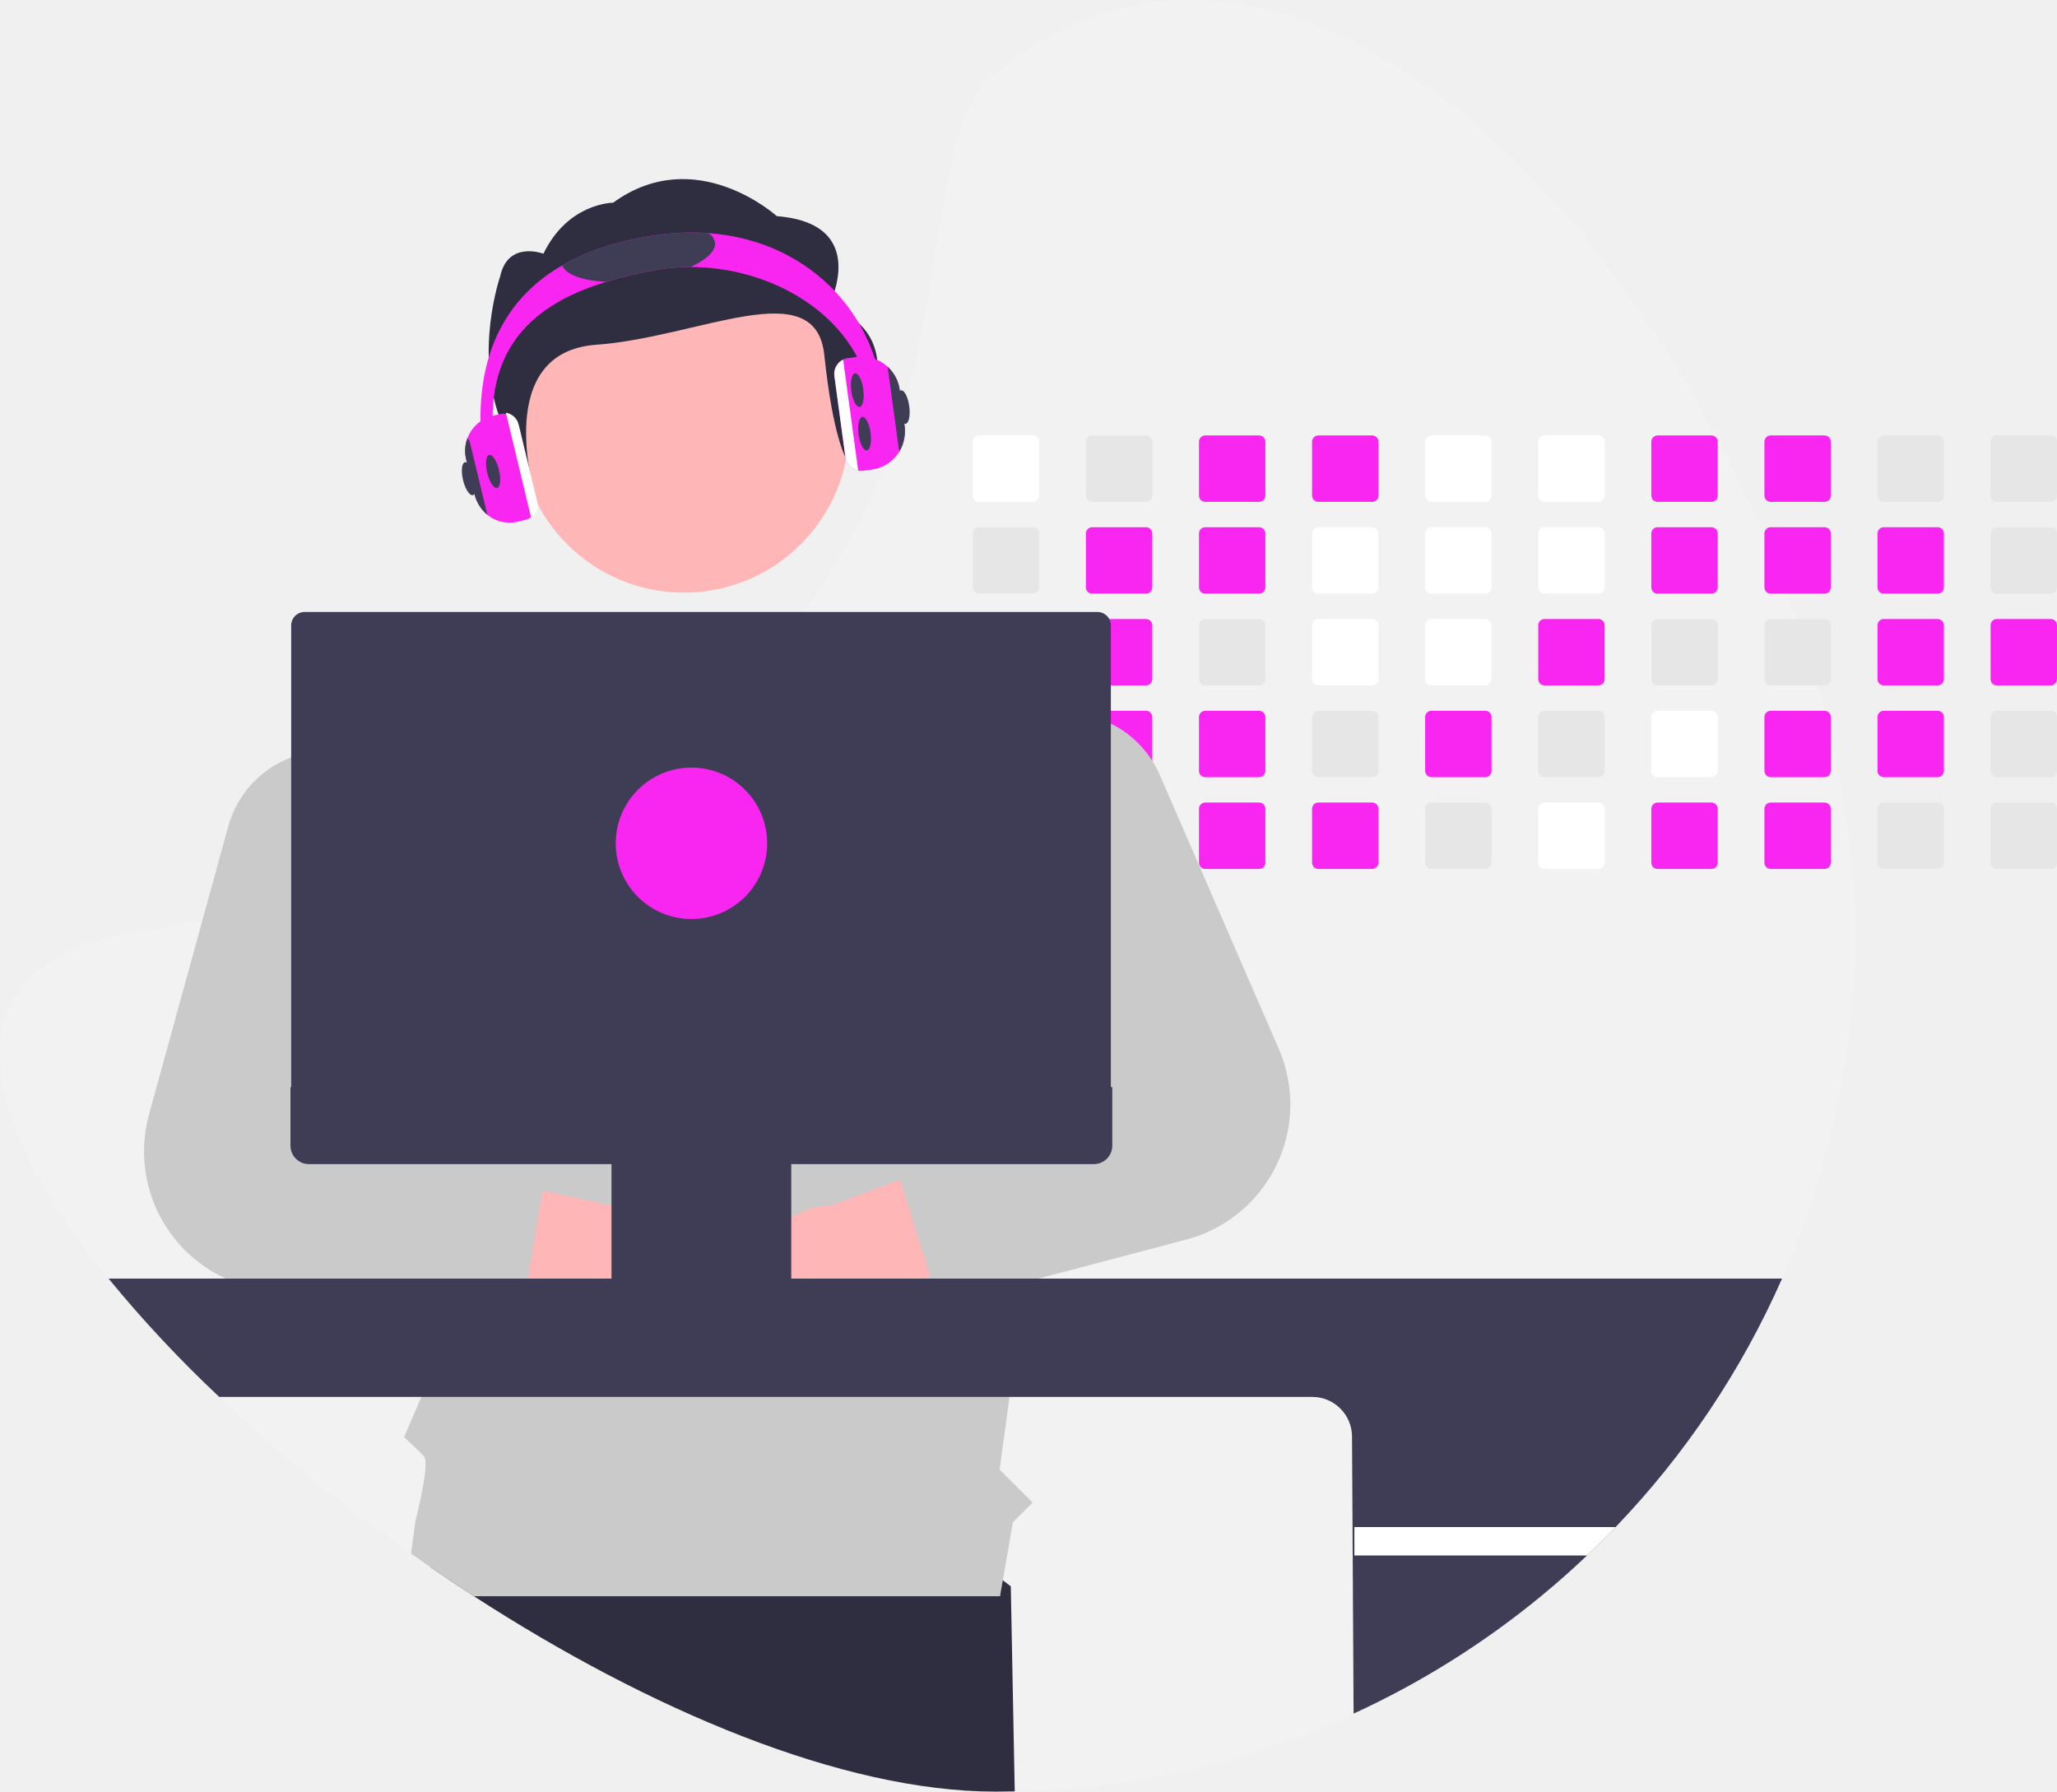
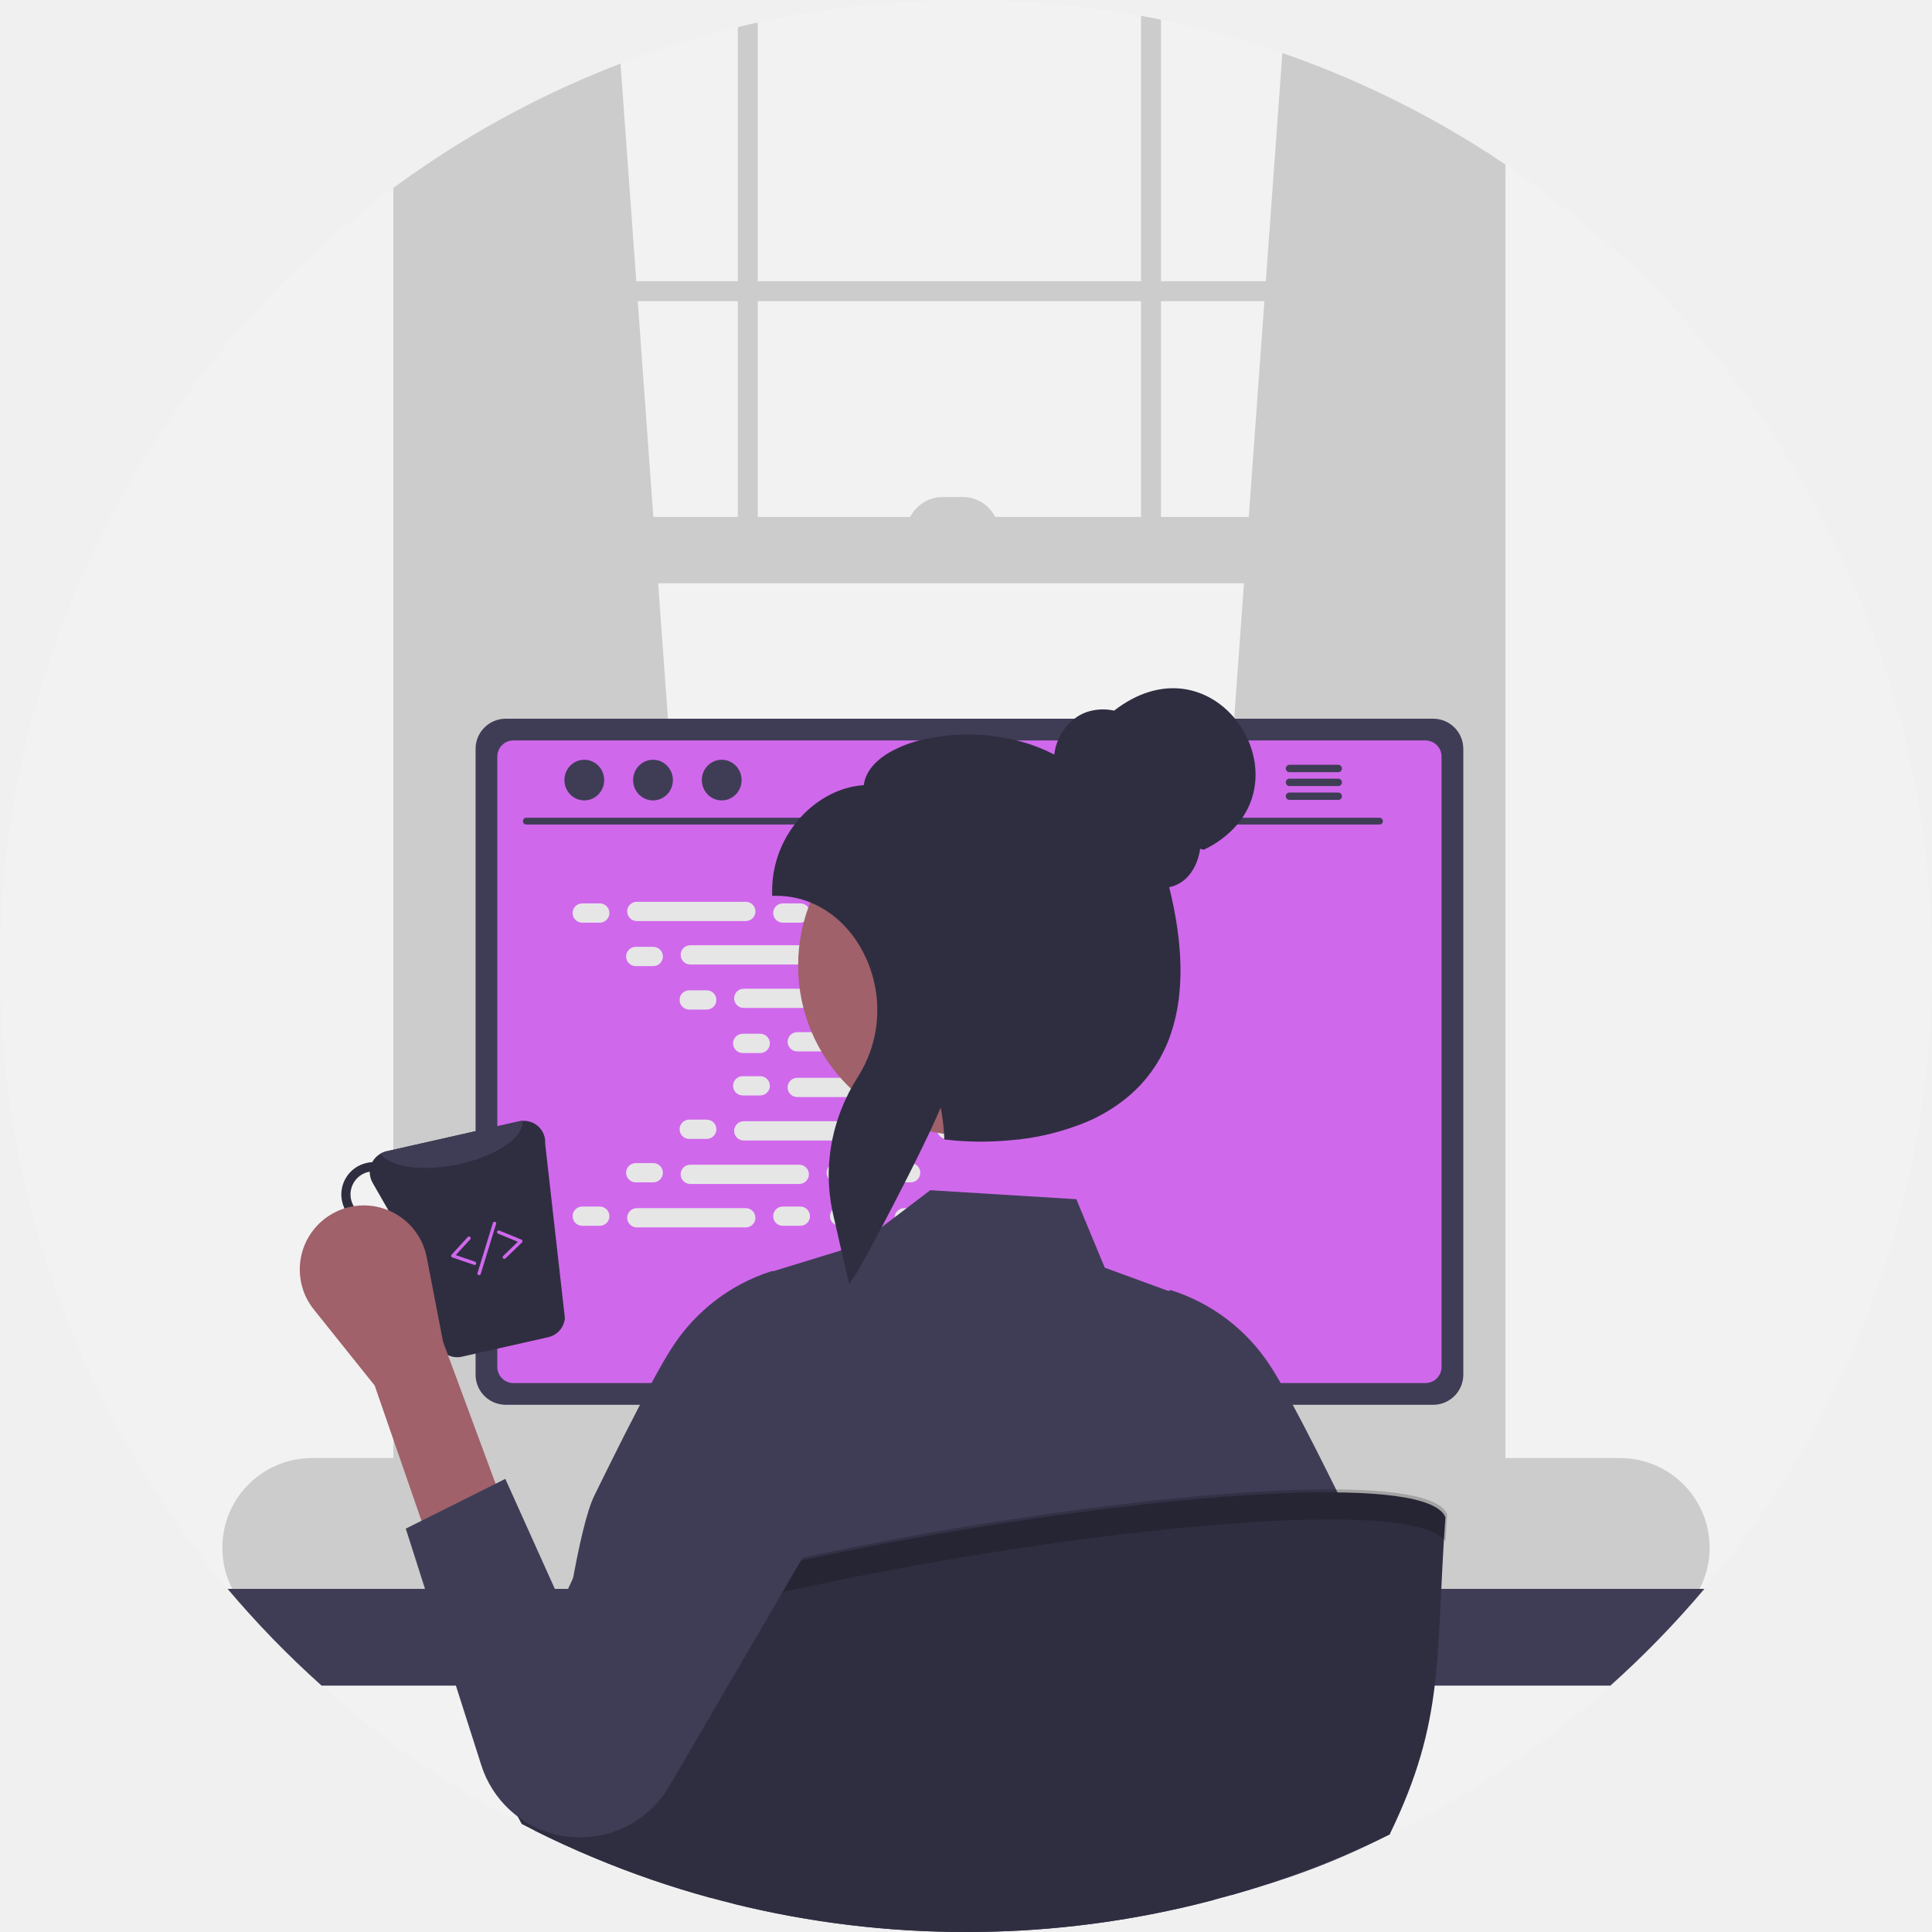
- <svg xmlns="http://www.w3.org/2000/svg" data-name="Layer 1" width="850.538" height="740.83" viewBox="0 0 850.538 740.83">
-   <path d="M941.609,465.125a354.21,354.21,0,0,1-98.85,245.9q-5.745,6.015-11.8,11.74-9.225,8.775-19.07,16.87a353.934,353.934,0,0,1-217.58,80.69q-3.975.09-7.98.09c-63.43,0-143.21-33.88-215.61-80.78q-8.985-5.82-17.81-11.91-4.125-2.82-8.21-5.72a730.43,730.43,0,0,1-79.32-64.8,514.116,514.116,0,0,1-45.75-48.92c-55.63-68.62-67.9-130.45,11.41-143.16q14.085-2.25,27.34-4.81,19.2-3.69,36.75-7.97,23.64-5.745,44.42-12.46,6.99-2.25,13.66-4.59c65.74-23.09,109.74-53.2,139.69-85.87q7.62-8.295,14.05-16.79a236.055,236.055,0,0,0,17.83-27.12,254.898,254.898,0,0,0,18.41-41.05l.27-.78c23.83-68.74,16.58-132.5,42.87-153.84,112.38-91.23,252.29,38.69,317.96,191.9q4.965,11.58,9.34,23.3,1.965,5.235,3.79,10.49,4.8,13.695,8.71,27.46,1.5,5.25,2.86,10.49c.97,3.77,1.9,7.53,2.76,11.29C938.139,412.305,941.609,439.455,941.609,465.125Z" transform="translate(-174.731 -79.58524)" fill="#f2f2f2" />
-   <path d="M594.309,820.325q-3.975.09-7.98.09c-63.43,0-143.21-33.88-215.61-80.78q-8.985-5.82-17.81-11.91l5.16-31.4,156.21-20.74,78.4,59.95Z" transform="translate(-174.731 -79.58524)" fill="#2f2e41" />
-   <path d="M601.829,259.635h-22.26a2.601,2.601,0,0,0-2.6,2.6v22.27a2.593,2.593,0,0,0,2.6,2.59h22.26a2.599,2.599,0,0,0,2.6-2.59v-22.27A2.608,2.608,0,0,0,601.829,259.635Z" transform="translate(-174.731 -79.58524)" fill="#fff" />
-   <path d="M601.829,297.585h-22.26a2.601,2.601,0,0,0-2.6,2.6v22.27a2.593,2.593,0,0,0,2.6,2.59h22.26a2.599,2.599,0,0,0,2.6-2.59v-22.27A2.608,2.608,0,0,0,601.829,297.585Z" transform="translate(-174.731 -79.58524)" fill="#e6e6e6" />
-   <path d="M601.829,335.535h-22.26a2.601,2.601,0,0,0-2.6,2.6v22.26a2.595,2.595,0,0,0,2.6,2.6h22.26a2.601,2.601,0,0,0,2.6-2.6v-22.26A2.608,2.608,0,0,0,601.829,335.535Z" transform="translate(-174.731 -79.58524)" fill="#e6e6e6" />
-   <path d="M604.389,375.625a2.617,2.617,0,0,0-2.56-2.14h-22.26a2.601,2.601,0,0,0-2.6,2.6v22.26a2.595,2.595,0,0,0,2.6,2.6h22.26a2.601,2.601,0,0,0,2.6-2.6v-22.26A2.313,2.313,0,0,0,604.389,375.625Z" transform="translate(-174.731 -79.58524)" fill="#e6e6e6" />
-   <path d="M602.839,411.635a2.634,2.634,0,0,0-1.01-.2h-22.26a2.595,2.595,0,0,0-2.6,2.6v22.26a2.588,2.588,0,0,0,2.6,2.6h22.26a2.601,2.601,0,0,0,2.6-2.6v-22.26A2.616,2.616,0,0,0,602.839,411.635Z" transform="translate(-174.731 -79.58524)" fill="#e6e6e6" />
-   <path d="M648.589,259.635h-22.26a2.601,2.601,0,0,0-2.6,2.6v22.27a2.593,2.593,0,0,0,2.6,2.59h22.26a2.599,2.599,0,0,0,2.6-2.59v-22.27A2.608,2.608,0,0,0,648.589,259.635Z" transform="translate(-174.731 -79.58524)" fill="#e6e6e6" />
-   <path d="M648.589,297.585h-22.26a2.601,2.601,0,0,0-2.6,2.6v22.27a2.593,2.593,0,0,0,2.6,2.59h22.26a2.599,2.599,0,0,0,2.6-2.59v-22.27A2.608,2.608,0,0,0,648.589,297.585Z" transform="translate(-174.731 -79.58524)" fill="#f926f1" />
-   <path d="M648.589,335.535h-22.26a2.601,2.601,0,0,0-2.6,2.6v22.26a2.595,2.595,0,0,0,2.6,2.6h22.26a2.601,2.601,0,0,0,2.6-2.6v-22.26A2.608,2.608,0,0,0,648.589,335.535Z" transform="translate(-174.731 -79.58524)" fill="#f926f1" />
-   <path d="M648.589,373.485h-22.26a2.593,2.593,0,0,0-2.46,1.78,2.478,2.478,0,0,0-.14.82v22.26a2.595,2.595,0,0,0,2.6,2.6h22.26a2.601,2.601,0,0,0,2.6-2.6v-22.26A2.608,2.608,0,0,0,648.589,373.485Z" transform="translate(-174.731 -79.58524)" fill="#f926f1" />
-   <path d="M648.589,411.435h-22.26a2.595,2.595,0,0,0-2.6,2.6v22.26a2.595,2.595,0,0,0,2.6,2.6h22.26a2.601,2.601,0,0,0,2.6-2.6v-22.26A2.601,2.601,0,0,0,648.589,411.435Z" transform="translate(-174.731 -79.58524)" fill="#e6e6e6" />
-   <path d="M695.349,259.635h-22.26a2.601,2.601,0,0,0-2.6,2.6v22.27a2.593,2.593,0,0,0,2.6,2.59h22.26a2.599,2.599,0,0,0,2.6-2.59v-22.27A2.608,2.608,0,0,0,695.349,259.635Z" transform="translate(-174.731 -79.58524)" fill="#f926f1" />
-   <path d="M695.349,297.585h-22.26a2.601,2.601,0,0,0-2.6,2.6v22.27a2.593,2.593,0,0,0,2.6,2.59h22.26a2.599,2.599,0,0,0,2.6-2.59v-22.27A2.608,2.608,0,0,0,695.349,297.585Z" transform="translate(-174.731 -79.58524)" fill="#f926f1" />
-   <path d="M695.349,335.535h-22.26a2.601,2.601,0,0,0-2.6,2.6v22.26a2.595,2.595,0,0,0,2.6,2.6h22.26a2.601,2.601,0,0,0,2.6-2.6v-22.26A2.608,2.608,0,0,0,695.349,335.535Z" transform="translate(-174.731 -79.58524)" fill="#e6e6e6" />
-   <path d="M695.349,373.485h-22.26a2.601,2.601,0,0,0-2.6,2.6v22.26a2.595,2.595,0,0,0,2.6,2.6h22.26a2.601,2.601,0,0,0,2.6-2.6v-22.26A2.608,2.608,0,0,0,695.349,373.485Z" transform="translate(-174.731 -79.58524)" fill="#f926f1" />
-   <path d="M695.349,411.435h-22.26a2.595,2.595,0,0,0-2.6,2.6v22.26a2.595,2.595,0,0,0,2.6,2.6h22.26a2.601,2.601,0,0,0,2.6-2.6v-22.26A2.601,2.601,0,0,0,695.349,411.435Z" transform="translate(-174.731 -79.58524)" fill="#f926f1" />
-   <path d="M742.109,259.635h-22.26a2.601,2.601,0,0,0-2.6,2.6v22.27a2.593,2.593,0,0,0,2.6,2.59h22.26a2.599,2.599,0,0,0,2.6-2.59v-22.27A2.608,2.608,0,0,0,742.109,259.635Z" transform="translate(-174.731 -79.58524)" fill="#f926f1" />
-   <path d="M742.109,297.585h-22.26a2.601,2.601,0,0,0-2.6,2.6v22.27a2.593,2.593,0,0,0,2.6,2.59h22.26a2.599,2.599,0,0,0,2.6-2.59v-22.27A2.608,2.608,0,0,0,742.109,297.585Z" transform="translate(-174.731 -79.58524)" fill="#fff" />
-   <path d="M742.109,335.535h-22.26a2.601,2.601,0,0,0-2.6,2.6v22.26a2.595,2.595,0,0,0,2.6,2.6h22.26a2.601,2.601,0,0,0,2.6-2.6v-22.26A2.608,2.608,0,0,0,742.109,335.535Z" transform="translate(-174.731 -79.58524)" fill="#fff" />
-   <path d="M742.109,373.485h-22.26a2.601,2.601,0,0,0-2.6,2.6v22.26a2.595,2.595,0,0,0,2.6,2.6h22.26a2.601,2.601,0,0,0,2.6-2.6v-22.26A2.608,2.608,0,0,0,742.109,373.485Z" transform="translate(-174.731 -79.58524)" fill="#e6e6e6" />
-   <path d="M742.109,411.435h-22.26a2.595,2.595,0,0,0-2.6,2.6v22.26a2.595,2.595,0,0,0,2.6,2.6h22.26a2.601,2.601,0,0,0,2.6-2.6v-22.26A2.601,2.601,0,0,0,742.109,411.435Z" transform="translate(-174.731 -79.58524)" fill="#f926f1" />
-   <path d="M788.869,259.635h-22.27a2.599,2.599,0,0,0-2.59,2.6v22.27a2.591,2.591,0,0,0,2.59,2.59h22.27a2.599,2.599,0,0,0,2.6-2.59v-22.27A2.608,2.608,0,0,0,788.869,259.635Z" transform="translate(-174.731 -79.58524)" fill="#fff" />
-   <path d="M788.869,297.585h-22.27a2.599,2.599,0,0,0-2.59,2.6v22.27a2.59,2.59,0,0,0,2.59,2.59h22.27a2.599,2.599,0,0,0,2.6-2.59v-22.27A2.608,2.608,0,0,0,788.869,297.585Z" transform="translate(-174.731 -79.58524)" fill="#fff" />
-   <path d="M788.869,335.535h-22.27a2.599,2.599,0,0,0-2.59,2.6v22.26a2.593,2.593,0,0,0,2.59,2.6h22.27a2.601,2.601,0,0,0,2.6-2.6v-22.26A2.608,2.608,0,0,0,788.869,335.535Z" transform="translate(-174.731 -79.58524)" fill="#fff" />
-   <path d="M788.869,373.485h-22.27a2.599,2.599,0,0,0-2.59,2.6v22.26a2.593,2.593,0,0,0,2.59,2.6h22.27a2.601,2.601,0,0,0,2.6-2.6v-22.26A2.608,2.608,0,0,0,788.869,373.485Z" transform="translate(-174.731 -79.58524)" fill="#f926f1" />
-   <path d="M788.869,411.435h-22.27a2.593,2.593,0,0,0-2.59,2.6v22.26a2.593,2.593,0,0,0,2.59,2.6h22.27a2.601,2.601,0,0,0,2.6-2.6v-22.26A2.601,2.601,0,0,0,788.869,411.435Z" transform="translate(-174.731 -79.58524)" fill="#e6e6e6" />
-   <path d="M835.629,259.635h-22.27a2.599,2.599,0,0,0-2.59,2.6v22.27a2.591,2.591,0,0,0,2.59,2.59h22.27a2.599,2.599,0,0,0,2.6-2.59v-22.27A2.608,2.608,0,0,0,835.629,259.635Z" transform="translate(-174.731 -79.58524)" fill="#fff" />
-   <path d="M835.629,297.585h-22.27a2.599,2.599,0,0,0-2.59,2.6v22.27a2.59,2.59,0,0,0,2.59,2.59h22.27a2.599,2.599,0,0,0,2.6-2.59v-22.27A2.608,2.608,0,0,0,835.629,297.585Z" transform="translate(-174.731 -79.58524)" fill="#fff" />
-   <path d="M835.629,335.535h-22.27a2.599,2.599,0,0,0-2.59,2.6v22.26a2.593,2.593,0,0,0,2.59,2.6h22.27a2.601,2.601,0,0,0,2.6-2.6v-22.26A2.608,2.608,0,0,0,835.629,335.535Z" transform="translate(-174.731 -79.58524)" fill="#f926f1" />
-   <path d="M835.629,373.485h-22.27a2.599,2.599,0,0,0-2.59,2.6v22.26a2.593,2.593,0,0,0,2.59,2.6h22.27a2.601,2.601,0,0,0,2.6-2.6v-22.26A2.608,2.608,0,0,0,835.629,373.485Z" transform="translate(-174.731 -79.58524)" fill="#e6e6e6" />
-   <path d="M835.629,411.435h-22.27a2.593,2.593,0,0,0-2.59,2.6v22.26a2.593,2.593,0,0,0,2.59,2.6h22.27a2.601,2.601,0,0,0,2.6-2.6v-22.26A2.601,2.601,0,0,0,835.629,411.435Z" transform="translate(-174.731 -79.58524)" fill="#fff" />
-   <path d="M882.389,259.635h-22.27a2.599,2.599,0,0,0-2.59,2.6v22.27a2.591,2.591,0,0,0,2.59,2.59h22.27a2.599,2.599,0,0,0,2.6-2.59v-22.27A2.608,2.608,0,0,0,882.389,259.635Z" transform="translate(-174.731 -79.58524)" fill="#f926f1" />
-   <path d="M882.389,297.585h-22.27a2.599,2.599,0,0,0-2.59,2.6v22.27a2.59,2.59,0,0,0,2.59,2.59h22.27a2.599,2.599,0,0,0,2.6-2.59v-22.27A2.608,2.608,0,0,0,882.389,297.585Z" transform="translate(-174.731 -79.58524)" fill="#f926f1" />
-   <path d="M882.389,335.535h-22.27a2.599,2.599,0,0,0-2.59,2.6v22.26a2.593,2.593,0,0,0,2.59,2.6h22.27a2.601,2.601,0,0,0,2.6-2.6v-22.26A2.608,2.608,0,0,0,882.389,335.535Z" transform="translate(-174.731 -79.58524)" fill="#e6e6e6" />
-   <path d="M882.389,373.485h-22.27a2.599,2.599,0,0,0-2.59,2.6v22.26a2.593,2.593,0,0,0,2.59,2.6h22.27a2.601,2.601,0,0,0,2.6-2.6v-22.26A2.608,2.608,0,0,0,882.389,373.485Z" transform="translate(-174.731 -79.58524)" fill="#fff" />
-   <path d="M882.389,411.435h-22.27a2.593,2.593,0,0,0-2.59,2.6v22.26a2.593,2.593,0,0,0,2.59,2.6h22.27a2.601,2.601,0,0,0,2.6-2.6v-22.26A2.601,2.601,0,0,0,882.389,411.435Z" transform="translate(-174.731 -79.58524)" fill="#f926f1" />
-   <path d="M929.149,259.635h-22.27a2.599,2.599,0,0,0-2.59,2.6v22.27a2.591,2.591,0,0,0,2.59,2.59h22.27a2.599,2.599,0,0,0,2.6-2.59v-22.27A2.608,2.608,0,0,0,929.149,259.635Z" transform="translate(-174.731 -79.58524)" fill="#f926f1" />
-   <path d="M929.149,297.585h-22.27a2.599,2.599,0,0,0-2.59,2.6v22.27a2.59,2.59,0,0,0,2.59,2.59h22.27a2.599,2.599,0,0,0,2.6-2.59v-22.27A2.608,2.608,0,0,0,929.149,297.585Z" transform="translate(-174.731 -79.58524)" fill="#f926f1" />
-   <path d="M929.149,335.535h-22.27a2.599,2.599,0,0,0-2.59,2.6v22.26a2.593,2.593,0,0,0,2.59,2.6h22.27a2.601,2.601,0,0,0,2.6-2.6v-22.26A2.608,2.608,0,0,0,929.149,335.535Z" transform="translate(-174.731 -79.58524)" fill="#e6e6e6" />
-   <path d="M929.149,373.485h-22.27a2.599,2.599,0,0,0-2.59,2.6v22.26a2.593,2.593,0,0,0,2.59,2.6h22.27a2.601,2.601,0,0,0,2.6-2.6v-22.26A2.608,2.608,0,0,0,929.149,373.485Z" transform="translate(-174.731 -79.58524)" fill="#f926f1" />
-   <path d="M929.149,411.435h-22.27a2.593,2.593,0,0,0-2.59,2.6v22.26a2.593,2.593,0,0,0,2.59,2.6h22.27a2.601,2.601,0,0,0,2.6-2.6v-22.26A2.601,2.601,0,0,0,929.149,411.435Z" transform="translate(-174.731 -79.58524)" fill="#f926f1" />
-   <path d="M975.909,259.635h-22.27a2.599,2.599,0,0,0-2.59,2.6v22.27a2.591,2.591,0,0,0,2.59,2.59h22.27a2.599,2.599,0,0,0,2.6-2.59v-22.27A2.608,2.608,0,0,0,975.909,259.635Z" transform="translate(-174.731 -79.58524)" fill="#e6e6e6" />
-   <path d="M975.909,297.585h-22.27a2.599,2.599,0,0,0-2.59,2.6v22.27a2.59,2.59,0,0,0,2.59,2.59h22.27a2.599,2.599,0,0,0,2.6-2.59v-22.27A2.608,2.608,0,0,0,975.909,297.585Z" transform="translate(-174.731 -79.58524)" fill="#f926f1" />
-   <path d="M975.909,335.535h-22.27a2.599,2.599,0,0,0-2.59,2.6v22.26a2.593,2.593,0,0,0,2.59,2.6h22.27a2.601,2.601,0,0,0,2.6-2.6v-22.26A2.608,2.608,0,0,0,975.909,335.535Z" transform="translate(-174.731 -79.58524)" fill="#f926f1" />
-   <path d="M975.909,373.485h-22.27a2.599,2.599,0,0,0-2.59,2.6v22.26a2.593,2.593,0,0,0,2.59,2.6h22.27a2.601,2.601,0,0,0,2.6-2.6v-22.26A2.608,2.608,0,0,0,975.909,373.485Z" transform="translate(-174.731 -79.58524)" fill="#f926f1" />
-   <path d="M975.909,411.435h-22.27a2.593,2.593,0,0,0-2.59,2.6v22.26a2.593,2.593,0,0,0,2.59,2.6h22.27a2.601,2.601,0,0,0,2.6-2.6v-22.26A2.601,2.601,0,0,0,975.909,411.435Z" transform="translate(-174.731 -79.58524)" fill="#e6e6e6" />
-   <path d="M1022.669,259.635h-22.27a2.599,2.599,0,0,0-2.59,2.6v22.27a2.591,2.591,0,0,0,2.59,2.59h22.27a2.599,2.599,0,0,0,2.6-2.59v-22.27A2.608,2.608,0,0,0,1022.669,259.635Z" transform="translate(-174.731 -79.58524)" fill="#e6e6e6" />
-   <path d="M1022.669,297.585h-22.27a2.599,2.599,0,0,0-2.59,2.6v22.27a2.591,2.591,0,0,0,2.59,2.59h22.27a2.599,2.599,0,0,0,2.6-2.59v-22.27A2.608,2.608,0,0,0,1022.669,297.585Z" transform="translate(-174.731 -79.58524)" fill="#e6e6e6" />
-   <path d="M1022.669,335.535h-22.27a2.599,2.599,0,0,0-2.59,2.6v22.26a2.593,2.593,0,0,0,2.59,2.6h22.27a2.601,2.601,0,0,0,2.6-2.6v-22.26A2.608,2.608,0,0,0,1022.669,335.535Z" transform="translate(-174.731 -79.58524)" fill="#f926f1" />
-   <path d="M1022.669,373.485h-22.27a2.599,2.599,0,0,0-2.59,2.6v22.26a2.593,2.593,0,0,0,2.59,2.6h22.27a2.601,2.601,0,0,0,2.6-2.6v-22.26A2.608,2.608,0,0,0,1022.669,373.485Z" transform="translate(-174.731 -79.58524)" fill="#e6e6e6" />
-   <path d="M1022.669,411.435h-22.27a2.593,2.593,0,0,0-2.59,2.6v22.26a2.593,2.593,0,0,0,2.59,2.6h22.27a2.601,2.601,0,0,0,2.6-2.6v-22.26A2.601,2.601,0,0,0,1022.669,411.435Z" transform="translate(-174.731 -79.58524)" fill="#e6e6e6" />
-   <polygon points="336.095 660.051 335.475 660.051 336.005 659.981 336.095 660.051" fill="#2f2e41" />
-   <circle id="b6132315-04e2-4cdb-a713-107c9cd58b0b" data-name="ab6171fa-7d69-4734-b81c-8dff60f9761b" cx="282.814" cy="176.733" r="68.322" fill="#ffb6b6" />
-   <path id="f4304bdd-ba2d-4fff-b404-410205410c5d-298" data-name="bf427902-b9bf-4946-b5d7-5c1c7e04535e" d="M517.377,206.226s17.869-34.161-21.444-37.266c0,0-33.515-30.402-67.676-5.558,0,0-18.633,0-28.823,21.086,0,0-14.655-5.558-17.876,9.317,0,0-10.723,31.055,0,59.005,10.723,27.95,14.285,31.055,14.285,31.055s-17.621-58.598,25.27-61.704,90.887-29.909,94.461,4.251,8.953,42.578,8.953,42.578S558.479,220.201,517.377,206.226Z" transform="translate(-174.731 -79.58524)" fill="#2f2e41" />
-   <path d="M634.279,424.695l-.22,1.16-2.47,13.04-17.07,90.2-1.01,5.31-2.12,11.23-2.9,15.32-6.43,33.95-1.84,9.73-.69,3.65-.24,1.28-1.91,10.07-.58,3.04-4.66,34.53-4.07,30.09,13.62,13.62-8.12,8.12-5.33,30.53.01.07H370.719q-13.2-8.55-26.02-17.63l1.79-13.4s6.16-23.93,3.57-26.79c-2.58-2.86-8.24-7.97-8.24-7.97l7.13-16.64.99-2.31-1.66-34.43-.04-.83-.55-11.35-.07-1.46-.11-2.19-2.11-43.68-.04-.72-.64-13.24-.6-12.59-.26-5.31-2.57-53.13-1.74-36.08-1.52-31.41,6.11-2.07,65.35-22.21,27.07-35.19,56.34.42,27.58.21,46.02,42.68,10.47,5,.08.04,7.51,3.59,19.04,9.09,20.13,9.62,10.33,4.93Z" transform="translate(-174.731 -79.58524)" fill="#cacaca" />
-   <path d="M443.84,637.136a30.286,30.286,0,0,1-40.664-22.43L296.617,599.588l37.043-41.902,95.511,20.78a30.45,30.45,0,0,1,14.669,58.67Z" transform="translate(-174.731 -79.58524)" fill="#ffb6b6" />
-   <path d="M396.329,560.955a13.522,13.522,0,0,0-7.89-4.87l-43.72-9.09-4.49-.93a18.933,18.933,0,0,1-12.53-9.07,19.161,19.161,0,0,1-2.45-7.9,18.895,18.895,0,0,1,.89-7.48l15.15-45.65,9.83-29.62a41.792,41.792,0,0,0,2.09-11.05,43.349,43.349,0,0,0-9.07-28.89,42.693,42.693,0,0,0-49.01-13.64c-.25.09-.51.19-.76.29a42.583,42.583,0,0,0-25.31,28.41l-10.68,38.85-22.03,80.09a57.766,57.766,0,0,0,48.96,72.68l62.97,7.38,29.14,3.42a13.497,13.497,0,0,0,14.84-10.73,4.895,4.895,0,0,0,.11-.55l.7-4.32,5.93-36.38.06-.37A13.475,13.475,0,0,0,396.329,560.955Z" transform="translate(-174.731 -79.58524)" fill="#cacaca" />
-   <path d="M511.714,638.302a30.286,30.286,0,0,0,37.094-27.94l103.362-29.994L609.588,544.109l-91.626,34.041a30.45,30.45,0,0,0-6.249,60.152Z" transform="translate(-174.731 -79.58524)" fill="#ffb6b6" />
-   <path d="M703.489,513.275,654.329,400.135a42.819,42.819,0,0,0-20.27-21.35,43.356,43.356,0,0,0-8.78-3.2c-.47-.12-.94-.23-1.41-.32a42.132,42.132,0,0,0-19.48.36,42.814,42.814,0,0,0-27.34,21.73,1.004,1.004,0,0,0-.08.14,43.1,43.1,0,0,0-.37,38.85l.61,1.22,34.74,69.77a18.9,18.9,0,0,1-10.5,26.19l-2.44.88-43.88,15.85a13.497,13.497,0,0,0-8.33,16.79l.11.35,12.3,39.36c.06.18.12.36.19.54a7.054,7.054,0,0,0,.4.99,13.482,13.482,0,0,0,15.81,7.53l23.68-6.25,4.83-1.28,61.15-16.15a57.76,57.76,0,0,0,38.22-78.86Z" transform="translate(-174.731 -79.58524)" fill="#cacaca" />
-   <path d="M219.629,608.285a514.116,514.116,0,0,0,45.75,48.92h451.97a16.446,16.446,0,0,1,16.42,16.43l.65,114.53a355.43,355.43,0,0,0,77.47-48.53q9.84-8.085,19.07-16.87,6.045-5.73,11.8-11.74a355.629,355.629,0,0,0,68.82-102.74Z" transform="translate(-174.731 -79.58524)" fill="#3f3d56" />
-   <path d="M842.759,711.025q-5.745,6.015-11.8,11.74H734.749v-11.74Z" transform="translate(-174.731 -79.58524)" fill="#fff" />
-   <path d="M633.379,335.535a5.538,5.538,0,0,0-4.87-2.9H300.669a5.555,5.555,0,0,0-5.54,5.55v196.22H634.059V338.185A5.385,5.385,0,0,0,633.379,335.535Z" transform="translate(-174.731 -79.58524)" fill="#3f3d56" />
-   <path d="M294.832,529.092V553.306a7.644,7.644,0,0,0,7.644,7.644H427.573v47.787h-1.662a.993.993,0,0,0-.993.993v3.324a.993.993,0,0,0,.993.993h77.658a.993.993,0,0,0,.993-.993v-3.324a.993.993,0,0,0-.993-.993h-1.662V560.95H627.004a7.644,7.644,0,0,0,7.644-7.644V529.092Z" transform="translate(-174.731 -79.58524)" fill="#3f3d56" />
-   <circle cx="285.903" cy="348.704" r="31.306" fill="#f926f1" />
-   <path d="M540.399,252.585h-5c0-37.8-37.41-62.57-75.15-62.59a82.382,82.382,0,0,0-16.35,1.59c-6.06,1.21-12.35,2.66-18.53,4.55-24.37,7.47-46.97,21.91-46.97,56.45a78.591,78.591,0,0,0,2.54,19.88l-4.84,1.26a83.876,83.876,0,0,1-2.7-21.14c0-30.18,12.39-50.91,33.79-63.27,11.25-6.5,24.98-10.69,40.71-12.73a97.131,97.131,0,0,1,19.75-.6C511.049,179.105,540.399,212.385,540.399,252.585Z" transform="translate(-174.731 -79.58524)" fill="#f926f1" />
-   <path d="M548.729,255.355l-1.97-14.56a15.71,15.71,0,0,0-5-9.56,15.816,15.816,0,0,0-13.25-4l-3.13.43a6.524,6.524,0,0,0-4.35,2.53,6.548,6.548,0,0,0-1.29,4.87l4.55,33.54a6.577,6.577,0,0,0,5.3,5.57,6.154,6.154,0,0,0,1.22.12,6.499,6.499,0,0,0,.88-.06l3.5-.47a15.791,15.791,0,0,0,10.74-6.43c.27-.38.53-.77.77-1.17A16.748,16.748,0,0,0,548.729,255.355Z" transform="translate(-174.731 -79.58524)" fill="#f926f1" />
-   <path d="M523.359,228.275a6.432,6.432,0,0,0-2.33,1.92,6.548,6.548,0,0,0-1.29,4.87l4.55,33.54a6.577,6.577,0,0,0,5.3,5.57Z" transform="translate(-174.731 -79.58524)" fill="#fff" />
-   <path d="M548.729,255.355l-1.97-14.56a15.71,15.71,0,0,0-5-9.56l4.53,33.37a6.176,6.176,0,0,0,.41,1.56A16.748,16.748,0,0,0,548.729,255.355Z" transform="translate(-174.731 -79.58524)" fill="#3f3d56" />
-   <ellipse cx="532.218" cy="258.909" rx="2.5" ry="7" transform="translate(-204.7047 -5.69071) rotate(-7.72549)" fill="#3f3d56" />
-   <ellipse cx="529.218" cy="240.909" rx="2.5" ry="7" transform="translate(-202.3122 -6.25736) rotate(-7.72549)" fill="#3f3d56" />
-   <ellipse cx="548.218" cy="247.909" rx="2.5" ry="7" transform="translate(-203.0808 -3.63971) rotate(-7.72549)" fill="#3f3d56" />
-   <path d="M460.249,189.995a82.382,82.382,0,0,0-16.35,1.59c-6.06,1.21-12.35,2.66-18.53,4.55-9.65-.47-16.75-2.97-18.18-6.82,11.25-6.5,24.98-10.69,40.71-12.73a97.131,97.131,0,0,1,19.75-.6,5.727,5.727,0,0,1,2.72,3.82C470.839,183.285,466.869,186.985,460.249,189.995Z" transform="translate(-174.731 -79.58524)" fill="#3f3d56" />
-   <path d="M396.409,287.285l-7.7-32.01a6.024,6.024,0,0,0-4.88-4.55,6.733,6.733,0,0,0-1-.08,6.026,6.026,0,0,0-1.4.17l-2.98.72a14.904,14.904,0,0,0-10.99,17.96l3.45,14.36a15.845,15.845,0,0,0,5.34,8.62,14.045,14.045,0,0,0,1.36.97,14.809,14.809,0,0,0,11.37,1.84l2.97-.72a5.84,5.84,0,0,0,2.17-1.01A5.993,5.993,0,0,0,396.409,287.285Z" transform="translate(-174.731 -79.58524)" fill="#f926f1" />
-   <ellipse cx="378.629" cy="274.523" rx="2.5" ry="7" transform="translate(-228.4506 16.61926) rotate(-13.53051)" fill="#3f3d56" />
-   <ellipse cx="368.629" cy="277.523" rx="2.5" ry="7" transform="translate(-229.4301 14.36289) rotate(-13.53051)" fill="#3f3d56" />
-   <path d="M396.899,287.165l-7.7-32.01a6.532,6.532,0,0,0-5.29-4.92l10.51,43.72A6.511,6.511,0,0,0,396.899,287.165Z" transform="translate(-174.731 -79.58524)" fill="#fff" />
-   <path d="M369.199,263.155a6.476,6.476,0,0,0-1.17-2.45,14.725,14.725,0,0,0-.57,8.79l3.45,14.36a15.845,15.845,0,0,0,5.34,8.62Z" transform="translate(-174.731 -79.58524)" fill="#3f3d56" />
+ <svg xmlns="http://www.w3.org/2000/svg" data-name="Layer 1" width="578" height="578" viewBox="0 0 578 578">
+   <path d="M889,450a287.861,287.861,0,0,1-68.09,186.34c-1.6,1.9-3.23,3.77-4.89,5.63a290.588,290.588,0,0,1-67.49,55.99q-8.67,5.205-17.72,9.81c-.61.31-1.23.62-1.84.92-.73.37-1.47.73-2.21,1.09A286.159,286.159,0,0,1,679.24,728q-2.55.72-5.11,1.4a288.588,288.588,0,0,1-65.84,9.49c-1.16.03-2.3.05-3.4.07-.39.01-.77.02-1.15.02-1.25.01-2.49.02-3.74.02a289.271,289.271,0,0,1-69.54-8.43q-3.42-.84-6.81-1.77a285.473,285.473,0,0,1-34.97-12.03q-9-3.75-17.68-8.09c-1.31-.66-2.62-1.32-3.91-2-.55-.27-1.09-.56-1.63-.84a290.458,290.458,0,0,1-81.65-64.06c-1.6-1.79-3.17-3.61-4.72-5.44a289.025,289.025,0,0,1,49.59-419.1c1.64-1.21,3.29-2.41,4.96-3.58q.495-.345.99-.69a286.753,286.753,0,0,1,97.1-43.85c1.98-.49,3.96-.95,5.96-1.38a291.798,291.798,0,0,1,114.68-2.01c1.99.37,3.98.75,5.96,1.16a287.281,287.281,0,0,1,97.1,39.43c.66.42,1.32.84,1.98,1.28,1.33.86,2.66,1.74,3.97,2.63A288.686,288.686,0,0,1,889,450Z" transform="translate(-311 -161)" fill="#f2f2f2" />
+   <path d="M527,599.51l-92.37,8.2-.99.09V213.66q.495-.345.99-.69a288.323,288.323,0,0,1,62.01-32.94l4.72,65.1.43,5.96,4.67,64.56L507.9,335.51l18.93,261.7Z" transform="translate(-311 -161)" fill="#ccc" />
+   <path d="M755.43,206.32c.66.42,1.32.84,1.98,1.28V607.8l-1.98-.18-91.37-8.11.17-2.3L683.16,335.51l1.44-19.86,4.67-64.56.43-5.96,4.95-68.27A287.687,287.687,0,0,1,755.43,206.32Z" transform="translate(-311 -161)" fill="#ccc" />
+   <path d="M755.43,206.32V613.26c0,7.81-5.38,14.16-12,14.16H446.63c-5.48,0-10.13-4.36-11.54-10.31a16.108,16.108,0,0,1-.46-3.85V212.97q-.495.345-.99.69c-1.67,1.17-3.32,2.37-4.96,3.58V613.26a22.919,22.919,0,0,0,6.18,16,17.06,17.06,0,0,0,7.78,4.66,15.118,15.118,0,0,0,3.99.53h296.8a15.249,15.249,0,0,0,4-.53c7.98-2.15,13.95-10.59,13.95-20.66V210.23c-1.31-.89-2.64-1.77-3.97-2.63C756.75,207.16,756.09,206.74,755.43,206.32Z" transform="translate(-311 -161)" fill="#ccc" />
+   <rect x="120.655" y="84.134" width="326.752" height="5.959" fill="#ccc" />
+   <path d="M531.73,169.12c1.98-.49,3.96-.95,5.96-1.38V329.55h-5.96Z" transform="translate(-311 -161)" fill="#ccc" />
+   <path d="M652.37,165.73c1.99.37,3.98.75,5.96,1.16V329.55h-5.96Z" transform="translate(-311 -161)" fill="#ccc" />
+   <path d="M795.65,597.21H404.34a26.82,26.82,0,0,0,0,53.64H795.65a26.76,26.76,0,0,0,20.12-9.11,27.096,27.096,0,0,0,3.02-4.18,25.54,25.54,0,0,0,1.75-3.56,26.803,26.803,0,0,0-24.89-36.79Z" transform="translate(-311 -161)" fill="#ccc" />
+   <rect x="122.642" y="154.649" width="324.766" height="19.863" fill="#ccc" />
+   <path d="M282.045,148.69h5.959a10.925,10.925,0,0,1,10.925,10.925v0a0,0,0,0,1,0,0h-27.809a0,0,0,0,1,0,0v0a10.925,10.925,0,0,1,10.925-10.925Z" fill="#ccc" />
+   <path d="M820.91,636.34a289.004,289.004,0,0,1-28.12,28.95H407.21a289.004,289.004,0,0,1-28.12-28.95Z" transform="translate(-311 -161)" fill="#3f3d56" />
+   <path d="M632.28,536.07H567.36a3.175,3.175,0,0,0-1.03.16,3.448,3.448,0,0,0-2.43,3.3V642.09h71.85V539.53A3.463,3.463,0,0,0,632.28,536.07Zm-24.57,50.6a7.531,7.531,0,0,1-1.56,4.6,7.665,7.665,0,0,1-13.78-4.6v-11.9a7.67,7.67,0,0,1,15.34,0Z" transform="translate(-311 -161)" fill="#2f2e41" />
+   <path d="M563.68,638.81v9.89a1.94,1.94,0,0,0,1.93,1.94h68.43a1.946,1.946,0,0,0,1.93-1.94v-9.89Z" transform="translate(-311 -161)" fill="#3f3d56" />
+   <path d="M739.78,376.02H462.28a9.011,9.011,0,0,0-9,8.99V572.27a9.007,9.007,0,0,0,9,9h277.5a9.007,9.007,0,0,0,9-9V385.01A9.012,9.012,0,0,0,739.78,376.02Z" transform="translate(-311 -161)" fill="#3f3d56" />
+   <path d="M737.46,382.52H464.59a4.82,4.82,0,0,0-4.81,4.82V569.96a4.818,4.818,0,0,0,4.81,4.81H737.46a4.818,4.818,0,0,0,4.81-4.81V387.34A4.821,4.821,0,0,0,737.46,382.52Z" transform="translate(-311 -161)" fill="#d068ec" />
+   <path d="M687.24,650.48l-2.52-11.97a2.992,2.992,0,0,0-1.86-2.17,2.894,2.894,0,0,0-1.06-.2H524.49a2.895,2.895,0,0,0-1.06.2,2.993,2.993,0,0,0-1.86,2.17l-2.52,11.97a2.987,2.987,0,0,0,2.92,3.6H684.31a2.948,2.948,0,0,0,2.32-1.11A2.985,2.985,0,0,0,687.24,650.48Z" transform="translate(-311 -161)" fill="#2f2e41" />
+   <rect x="214.643" y="477.296" width="5" height="3" rx="0.488" fill="#3f3d56" />
+   <rect x="224.643" y="477.296" width="5" height="3" rx="0.488" fill="#3f3d56" />
+   <rect x="234.643" y="477.296" width="5" height="3" rx="0.488" fill="#3f3d56" />
+   <rect x="244.643" y="477.296" width="5" height="3" rx="0.488" fill="#3f3d56" />
+   <rect x="254.643" y="477.296" width="5" height="3" rx="0.488" fill="#3f3d56" />
+   <rect x="264.643" y="477.296" width="5" height="3" rx="0.488" fill="#3f3d56" />
+   <rect x="274.643" y="477.296" width="5" height="3" rx="0.488" fill="#3f3d56" />
+   <rect x="284.643" y="477.296" width="5" height="3" rx="0.488" fill="#3f3d56" />
+   <rect x="294.643" y="477.296" width="5" height="3" rx="0.488" fill="#3f3d56" />
+   <rect x="304.643" y="477.296" width="5" height="3" rx="0.488" fill="#3f3d56" />
+   <rect x="314.643" y="477.296" width="5" height="3" rx="0.488" fill="#3f3d56" />
+   <rect x="324.643" y="477.296" width="5" height="3" rx="0.488" fill="#3f3d56" />
+   <rect x="334.643" y="477.296" width="5" height="3" rx="0.488" fill="#3f3d56" />
+   <rect x="344.643" y="477.296" width="5" height="3" rx="0.488" fill="#3f3d56" />
+   <rect x="354.643" y="477.296" width="5" height="3" rx="0.488" fill="#3f3d56" />
+   <rect x="364.643" y="477.296" width="5" height="3" rx="0.488" fill="#3f3d56" />
+   <rect x="214.525" y="482.296" width="5" height="3" rx="0.488" fill="#3f3d56" />
+   <rect x="224.525" y="482.296" width="5" height="3" rx="0.488" fill="#3f3d56" />
+   <rect x="234.525" y="482.296" width="5" height="3" rx="0.488" fill="#3f3d56" />
+   <rect x="244.525" y="482.296" width="5" height="3" rx="0.488" fill="#3f3d56" />
+   <rect x="254.525" y="482.296" width="5" height="3" rx="0.488" fill="#3f3d56" />
+   <rect x="264.525" y="482.296" width="5" height="3" rx="0.488" fill="#3f3d56" />
+   <rect x="274.525" y="482.296" width="5" height="3" rx="0.488" fill="#3f3d56" />
+   <rect x="284.525" y="482.296" width="5" height="3" rx="0.488" fill="#3f3d56" />
+   <rect x="294.525" y="482.296" width="5" height="3" rx="0.488" fill="#3f3d56" />
+   <rect x="304.525" y="482.296" width="5" height="3" rx="0.488" fill="#3f3d56" />
+   <rect x="314.525" y="482.296" width="5" height="3" rx="0.488" fill="#3f3d56" />
+   <rect x="324.525" y="482.296" width="5" height="3" rx="0.488" fill="#3f3d56" />
+   <rect x="334.525" y="482.296" width="5" height="3" rx="0.488" fill="#3f3d56" />
+   <rect x="344.525" y="482.296" width="5" height="3" rx="0.488" fill="#3f3d56" />
+   <rect x="354.525" y="482.296" width="5" height="3" rx="0.488" fill="#3f3d56" />
+   <rect x="364.525" y="482.296" width="5" height="3" rx="0.488" fill="#3f3d56" />
+   <rect x="262.525" y="488.296" width="40" height="3" rx="0.488" fill="#3f3d56" />
+   <path d="M723.748,407.677H468.425a1.016,1.016,0,0,1,0-2.031H723.748a1.016,1.016,0,0,1,0,2.031Z" transform="translate(-311 -161)" fill="#3f3d56" />
+   <ellipse cx="174.805" cy="233.379" rx="5.95" ry="6.083" fill="#3f3d56" />
+   <ellipse cx="195.361" cy="233.379" rx="5.95" ry="6.083" fill="#3f3d56" />
+   <ellipse cx="215.917" cy="233.379" rx="5.95" ry="6.083" fill="#3f3d56" />
+   <path d="M711.37,389.8h-14.6a1.105,1.105,0,0,0,0,2.21h14.6a1.105,1.105,0,0,0,0-2.21Z" transform="translate(-311 -161)" fill="#3f3d56" />
+   <path d="M711.37,393.95h-14.6a1.105,1.105,0,0,0,0,2.21h14.6a1.105,1.105,0,0,0,0-2.21Z" transform="translate(-311 -161)" fill="#3f3d56" />
+   <path d="M711.37,398.1h-14.6a1.105,1.105,0,0,0,0,2.21h14.6a1.105,1.105,0,0,0,0-2.21Z" transform="translate(-311 -161)" fill="#3f3d56" />
+   <rect x="171.314" y="270.273" width="11.006" height="5.76" rx="2.88" fill="#e6e6e6" />
+   <rect x="231.314" y="270.273" width="11.006" height="5.76" rx="2.88" fill="#e6e6e6" />
+   <rect x="248.314" y="270.273" width="11.006" height="5.76" rx="2.88" fill="#e6e6e6" />
+   <rect x="187.634" y="269.793" width="38.366" height="5.76" rx="2.88" fill="#e6e6e6" />
+   <rect x="267.634" y="269.793" width="38.366" height="5.76" rx="2.88" fill="#e6e6e6" />
+   <rect x="187.314" y="283.273" width="11.006" height="5.76" rx="2.88" fill="#e6e6e6" />
+   <rect x="247.314" y="283.273" width="11.006" height="5.76" rx="2.88" fill="#e6e6e6" />
+   <rect x="264.314" y="283.273" width="11.006" height="5.76" rx="2.88" fill="#e6e6e6" />
+   <rect x="203.634" y="282.793" width="38.366" height="5.76" rx="2.88" fill="#e6e6e6" />
+   <rect x="283.634" y="282.793" width="38.366" height="5.76" rx="2.88" fill="#e6e6e6" />
+   <rect x="203.314" y="296.273" width="11.006" height="5.76" rx="2.88" fill="#e6e6e6" />
+   <rect x="263.314" y="296.273" width="11.006" height="5.76" rx="2.88" fill="#e6e6e6" />
+   <rect x="280.314" y="296.273" width="11.006" height="5.76" rx="2.88" fill="#e6e6e6" />
+   <rect x="219.634" y="295.793" width="38.366" height="5.76" rx="2.88" fill="#e6e6e6" />
+   <rect x="299.634" y="295.793" width="38.366" height="5.76" rx="2.88" fill="#e6e6e6" />
+   <rect x="219.314" y="309.273" width="11.006" height="5.76" rx="2.88" fill="#e6e6e6" />
+   <rect x="279.314" y="309.273" width="11.006" height="5.76" rx="2.88" fill="#e6e6e6" />
+   <rect x="296.314" y="309.273" width="11.006" height="5.76" rx="2.88" fill="#e6e6e6" />
+   <rect x="235.634" y="308.793" width="38.366" height="5.76" rx="2.88" fill="#e6e6e6" />
+   <rect x="231.314" y="360.967" width="11.006" height="5.76" rx="2.88" fill="#e6e6e6" />
+   <rect x="248.314" y="360.967" width="11.006" height="5.76" rx="2.88" fill="#e6e6e6" />
+   <rect x="267.634" y="361.447" width="38.366" height="5.76" rx="2.88" fill="#e6e6e6" />
+   <rect x="171.314" y="360.967" width="11.006" height="5.76" rx="2.88" fill="#e6e6e6" />
+   <rect x="187.634" y="361.447" width="38.366" height="5.76" rx="2.88" fill="#e6e6e6" />
+   <rect x="187.314" y="347.967" width="11.006" height="5.76" rx="2.88" fill="#e6e6e6" />
+   <rect x="247.314" y="347.967" width="11.006" height="5.76" rx="2.88" fill="#e6e6e6" />
+   <rect x="264.314" y="347.967" width="11.006" height="5.76" rx="2.88" fill="#e6e6e6" />
+   <rect x="203.634" y="348.447" width="38.366" height="5.76" rx="2.88" fill="#e6e6e6" />
+   <rect x="203.314" y="334.967" width="11.006" height="5.76" rx="2.88" fill="#e6e6e6" />
+   <rect x="263.314" y="334.967" width="11.006" height="5.76" rx="2.88" fill="#e6e6e6" />
+   <rect x="280.314" y="334.967" width="11.006" height="5.76" rx="2.88" fill="#e6e6e6" />
+   <rect x="219.634" y="335.447" width="38.366" height="5.76" rx="2.88" fill="#e6e6e6" />
+   <rect x="219.314" y="321.967" width="11.006" height="5.76" rx="2.88" fill="#e6e6e6" />
+   <rect x="279.314" y="321.967" width="11.006" height="5.76" rx="2.88" fill="#e6e6e6" />
+   <rect x="296.314" y="321.967" width="11.006" height="5.76" rx="2.88" fill="#e6e6e6" />
+   <rect x="235.634" y="322.447" width="38.366" height="5.76" rx="2.88" fill="#e6e6e6" />
+   <path d="M726.81,709.77c-.61.31-1.23.62-1.84.92-15.8,7.9-28.44,12.39-45.73,17.31-1.46-16.3-2.87-44.95-4.24-62.71-.36-4.61-.72-8.48-1.07-11.21a15.182,15.182,0,0,0-.88-4.25l.06,4.25.15,11.21.87,64.11a288.588,288.588,0,0,1-65.84,9.49c-1.16.03-2.3.05-3.4.07-.39.01-.77.02-1.15.02-1.25.01-2.49.02-3.74.02a289.271,289.271,0,0,1-69.54-8.43c.49-16.13.98-44.46,1.45-65.28.1-4.07.19-7.86.29-11.21.19-7.16.39-12.32.58-14.05a4.361,4.361,0,0,0-.39.97,97.154,97.154,0,0,0-1.89,13.08c-.35,3.35-.7,7.14-1.05,11.21-1.86,21.63-3.8,51.04-5.8,63.51a285.473,285.473,0,0,1-34.97-12.03q-9-3.75-17.68-8.09c1.1-7.2,2.25-15.27,3.43-23.64.92-6.49,1.87-13.16,2.84-19.75,1.5-10.18,3.04-20.16,4.6-28.95,2.28-12.84,4.62-23.16,6.94-27.9,2.2-4.5,4.4-8.94,6.53-13.19.74-1.49,1.48-2.96,2.2-4.39.17-.34.34-.67.51-1,1.53-3.01,3.01-5.89,4.42-8.59,1.21-2.31,2.36-4.49,3.45-6.5,2.64-4.88,4.88-8.77,6.54-11.23a55.257,55.257,0,0,1,29.28-22.21l.3-.08.21.09,20.45-6.28,2.99-.92,2.01-.62,7.08-5.39,3.85-2.93,3.61-2.75,7.06-5.37,43.71,2.69,8.51,20.49,19.06,6.97.33-.15.29-.12.3.08a55.306,55.306,0,0,1,29.28,22.21c.94,1.41,2.08,3.27,3.37,5.52,1.1,1.91,2.3,4.09,3.6,6.5,1.85,3.43,3.87,7.3,6.01,11.49.47.92.95,1.86,1.43,2.81q1.335,2.64,2.71,5.39c2.13,4.25,4.33,8.69,6.53,13.2,1.91,3.91,3.84,11.95,5.74,22.18,1.57,8.5,3.13,18.52,4.64,28.95,1.98,13.52-.13,29.71,1.66,42.15C726.58,708.23,726.7,709,726.81,709.77Z" transform="translate(-311 -161)" fill="#3f3d56" />
+   <circle cx="289.615" cy="288.888" r="50.836" fill="#a0616a" />
+   <path d="M684.45,382.52a26.608,26.608,0,0,0-3.97-6.5c-7.72-9.43-21.76-13.58-36.17-2.42a15.279,15.279,0,0,0-8.35.48,12.91,12.91,0,0,0-3.52,1.94,15.97,15.97,0,0,0-4.94,6.5,15.522,15.522,0,0,0-1.1,4.23,50.565,50.565,0,0,0-11.23-4.23,60.34,60.34,0,0,0-29.13,0,36.544,36.544,0,0,0-8.78,3.48c-4.68,2.7-7.37,6.11-7.85,9.9-6.75.38-13.77,3.93-19,9.75-.59.65-1.16,1.33-1.69,2.03A32.709,32.709,0,0,0,542,427.73V429h1.27a26.87,26.87,0,0,1,10.15,1.98,27.585,27.585,0,0,1,5.89,3.25,28.764,28.764,0,0,1,3.37,2.8,33.483,33.483,0,0,1,6.12,8.05,37.459,37.459,0,0,1,4.08,24.71,36.2,36.2,0,0,1-1.52,5.76,37.584,37.584,0,0,1-3.71,7.63c-.06.09-.11.18-.17.27-.67,1.07-1.31,2.16-1.91,3.26-.45.82-.87,1.66-1.26,2.5a51.957,51.957,0,0,0-2.88,7.24,53.586,53.586,0,0,0-2.44,13.54c-.07,1.22-.09,2.44-.05,3.66a51.979,51.979,0,0,0,1.03,9.36c.09.42.18.83.27,1.25l.73,3.19,1.73,7.61,1.2,5.24,1.11,4.86,1.64-2.35c.56-.8,1.97-3.26,3.86-6.74,1.25-2.27,2.7-4.98,4.27-7.94,2.19-4.15,4.59-8.78,6.94-13.4.95-1.87,1.89-3.73,2.8-5.55,1.72-3.45,3.34-6.78,4.73-9.74,1.28-2.73,2.37-5.15,3.18-7.09.25,1.27.46,2.56.62,3.86.18,1.32.31,2.66.38,4,.02.2.03.41.04.61l.04.82.01.24,1.06.14a93.022,93.022,0,0,0,18.4.14h.01a74.862,74.862,0,0,0,23.56-5.71,49.257,49.257,0,0,0,11.8-7.24,41.3,41.3,0,0,0,4.66-4.52c.36-.41.71-.82,1.05-1.24a41.125,41.125,0,0,0,5.05-7.9,41.802,41.802,0,0,0,2.34-5.76c3.84-11.63,3.62-26.14-.66-43.38a9.923,9.923,0,0,0,3.27-1.26c3.14-1.89,5.32-5.64,6-10.22l1.08.29a30.104,30.104,0,0,0,10.01-7.54,24.115,24.115,0,0,0,1.54-2.03C687.58,398.45,687.62,389.81,684.45,382.52Z" transform="translate(-311 -161)" fill="#2f2e41" />
+   <polygon points="206.32 475.296 214.817 442.504 222.32 470.8 206.32 475.296" opacity="0.2" />
+   <path d="M743.43,614.93c-3.04,41.88.11,60.32-16.67,94.85A286.159,286.159,0,0,1,679.24,728q-2.55.72-5.11,1.4a288.588,288.588,0,0,1-65.84,9.49c-1.16.03-2.3.05-3.4.07-.39.01-.77.02-1.15.02-1.25.01-2.49.02-3.74.02a289.271,289.271,0,0,1-69.54-8.43q-3.42-.84-6.81-1.77a285.473,285.473,0,0,1-34.97-12.03q-9-3.75-17.68-8.09c-1.31-.66-2.62-1.32-3.91-2-6.63-11.66-10.4-25.84-10.48-42.88C461.2,634.44,733.29,589.61,743.43,614.93Z" transform="translate(-311 -161)" fill="#2f2e41" />
+   <path d="M743.422,622.102c.155-2.593.329-5.271.531-8.06-10.14-25.32-282.23,19.51-286.82,48.87.013,2.692.128,5.304.321,7.855C468.57,641.789,727.059,599.181,743.422,622.102Z" transform="translate(-311 -161)" opacity="0.2" />
+   <path d="M474.096,503.152a6.365,6.365,0,0,0-6.753-6.816,5.854,5.854,0,0,0-1.005.126l-39.762,8.983a6.548,6.548,0,0,0-4.209,3.235,8.184,8.184,0,0,0-1.727.251,9.661,9.661,0,0,0,4.271,18.845,9.794,9.794,0,0,0,3.895-1.884l13.474,37.941a6.329,6.329,0,0,0,6.941,3.046l25.849-5.842A6.416,6.416,0,0,0,480,555.32Zm-49.781,21.923a6.91,6.91,0,0,1-3.078-13.474c.126-.031.251,0,.377-.031a6.506,6.506,0,0,0,.848,3.266l4.931,8.606A6.505,6.505,0,0,1,424.314,525.074Z" transform="translate(-311 -161)" fill="#2f2e41" />
+   <path d="M467.343,496.336c.377,5.025-8.229,10.804-19.755,13.097-10.585,2.167-20.07.659-22.739-3.298a6.025,6.025,0,0,1,1.728-.691l39.762-8.983A5.854,5.854,0,0,1,467.343,496.336Z" transform="translate(-311 -161)" fill="#3f3d56" />
+   <path d="M439.843,623.905,462.177,612.738l-18.611-50.251-4.905-25.342a19.161,19.161,0,0,0-31.282-10.907h0a19.161,19.161,0,0,0-2.493,26.518l18.207,22.759Z" transform="translate(-311 -161)" fill="#a0616a" />
+   <path d="M462.177,603.433l-29.778,14.889,22.599,70.809A30.977,30.977,0,0,0,477.333,709.847h0a30.977,30.977,0,0,0,33.737-14.197l59.925-102.714a31.62,31.62,0,0,0-10.196-42.982h0a31.62,31.62,0,0,0-45.296,12.765l-36.576,77.936Z" transform="translate(-311 -161)" fill="#3f3d56" />
+   <path d="M452.967,539.441a.496.496,0,0,1-.163-.027l-6.501-2.238a.499.499,0,0,1-.206-.811l4.835-5.265a.5.5,0,1,1,.736.676l-4.319,4.702,5.779,1.99a.5.5,0,0,1-.163.973Z" transform="translate(-311 -161)" fill="#d068ec" />
+   <path d="M461.878,537.617a.5.5,0,0,1-.348-.859l4.395-4.249-5.903-2.433a.5.5,0,1,1,.381-.924l6.609,2.724a.5.5,0,0,1,.157.821l-4.943,4.779A.5.5,0,0,1,461.878,537.617Z" transform="translate(-311 -161)" fill="#d068ec" />
+   <path d="M454.332,542.5a.482.482,0,0,1-.147-.022.5.5,0,0,1-.331-.625l4.615-15a.5.5,0,0,1,.956.295l-4.615,15A.5.5,0,0,1,454.332,542.5Z" transform="translate(-311 -161)" fill="#d068ec" />
</svg>
